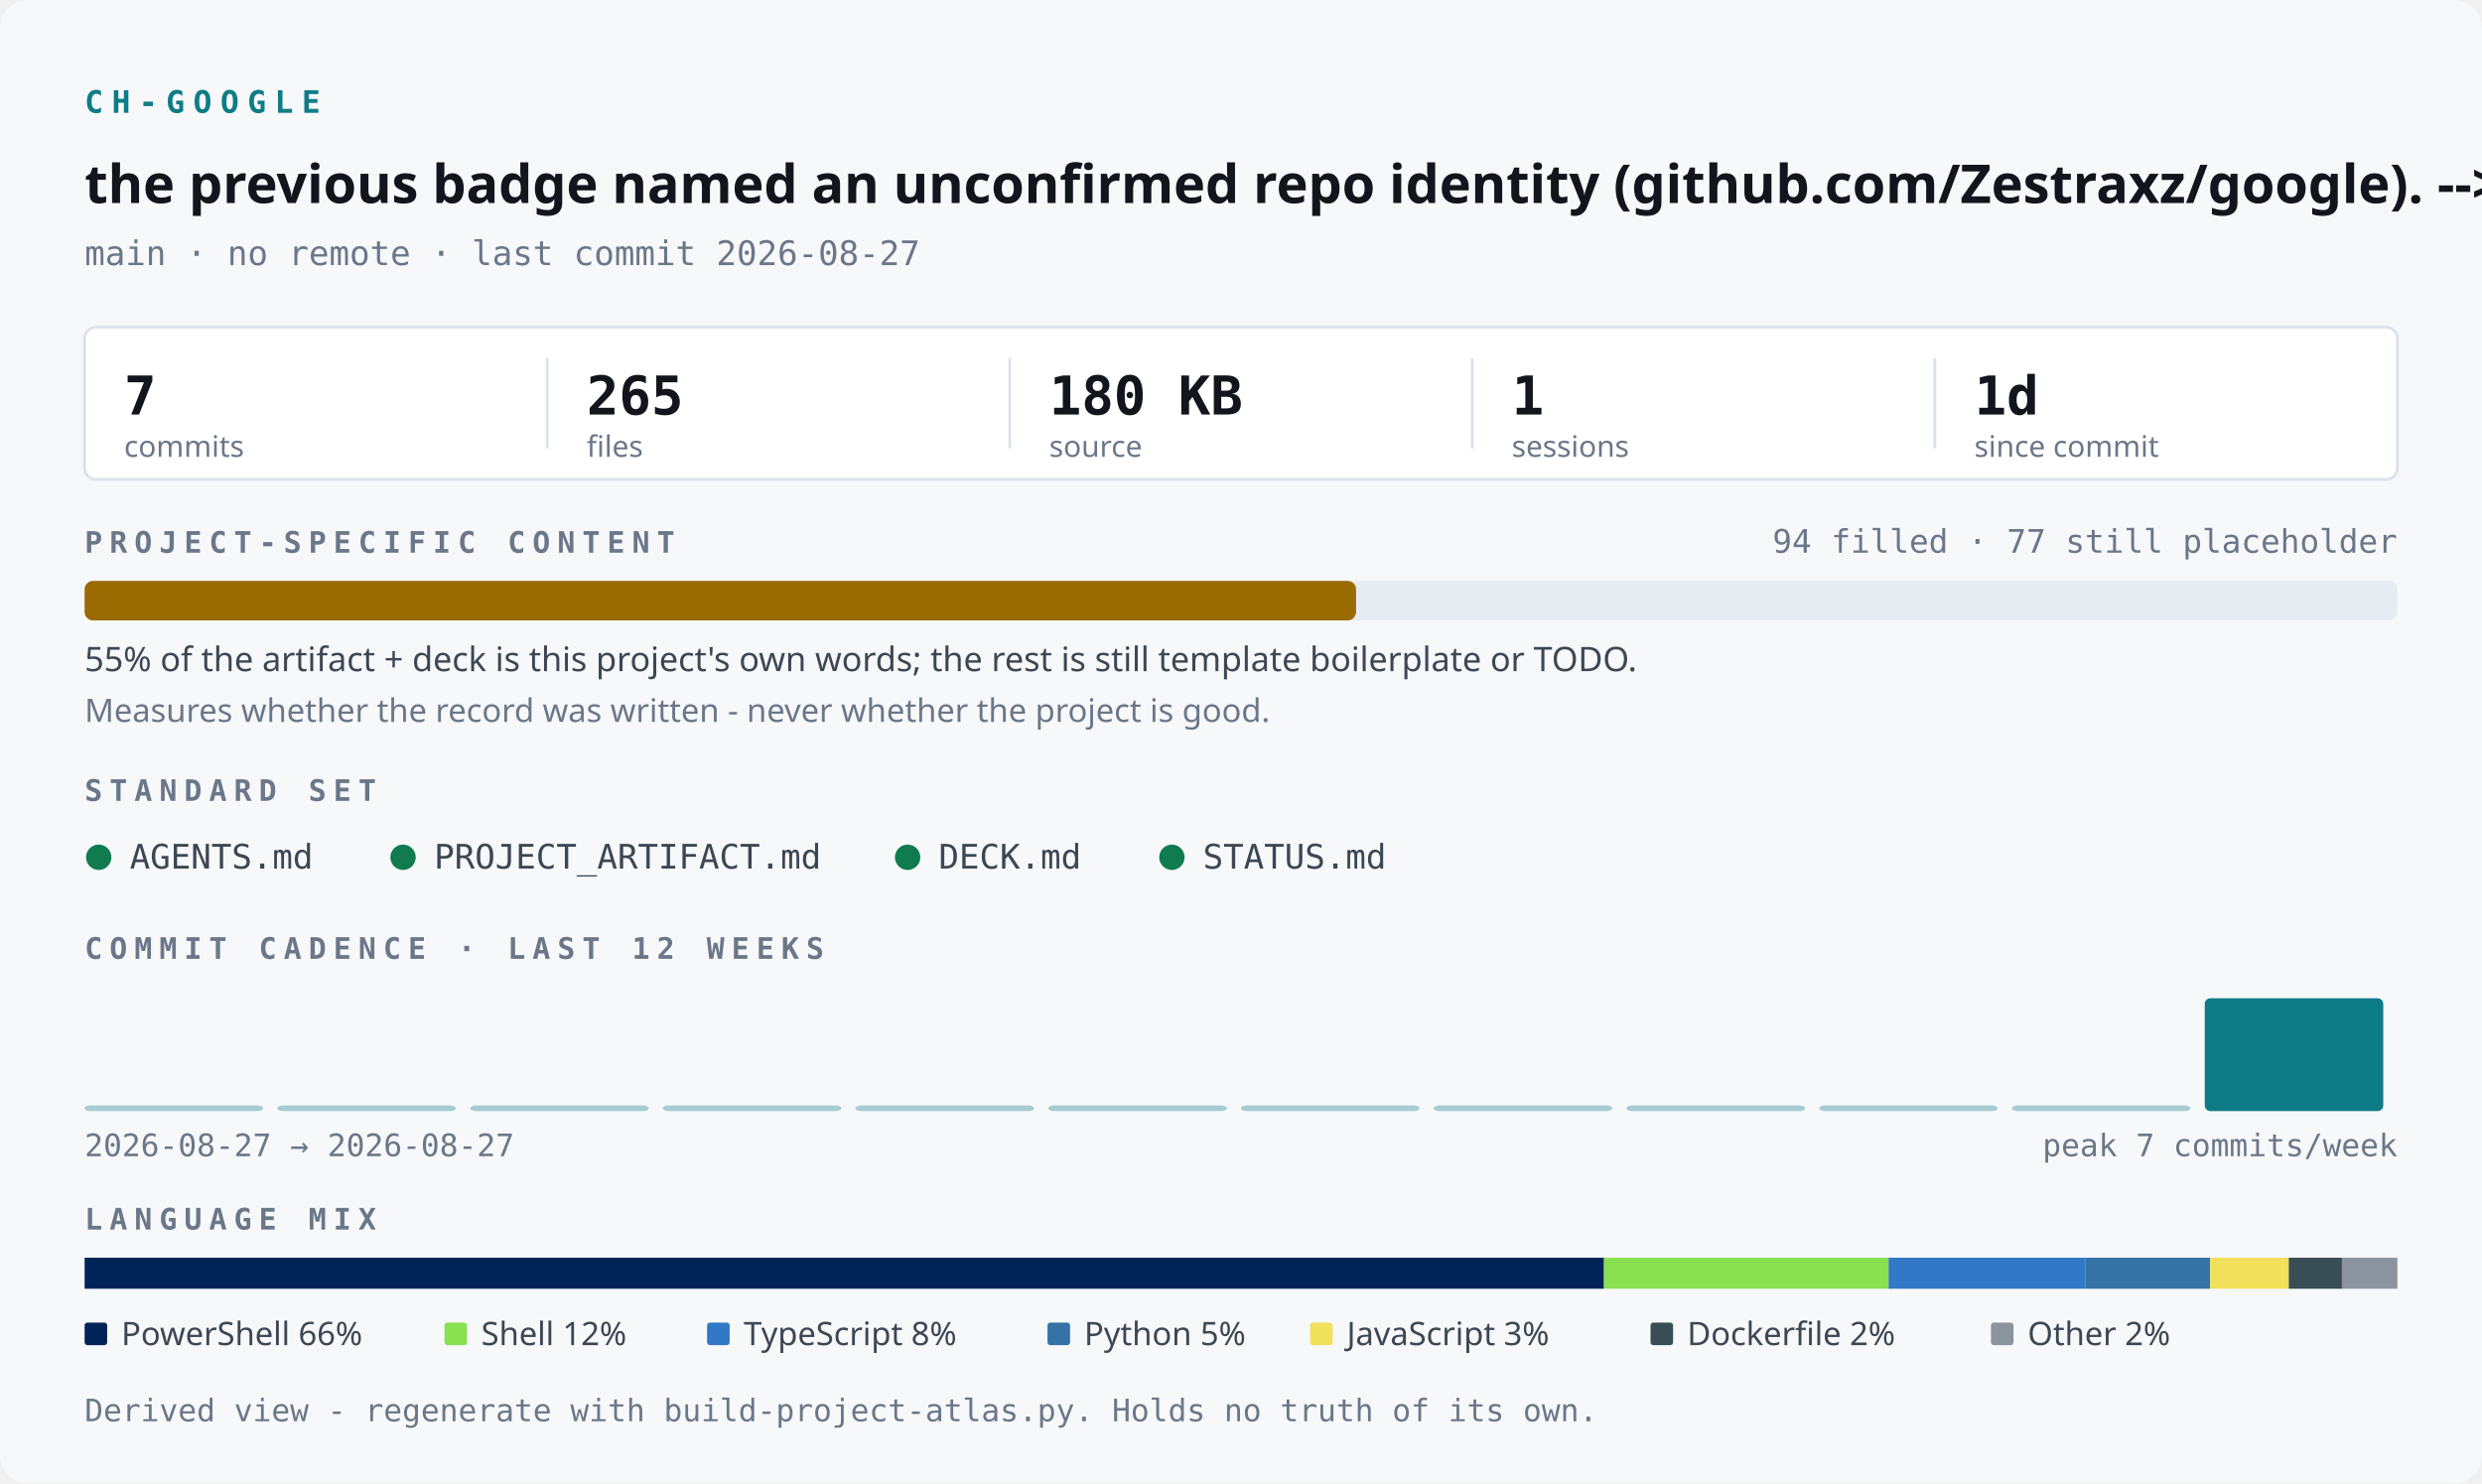
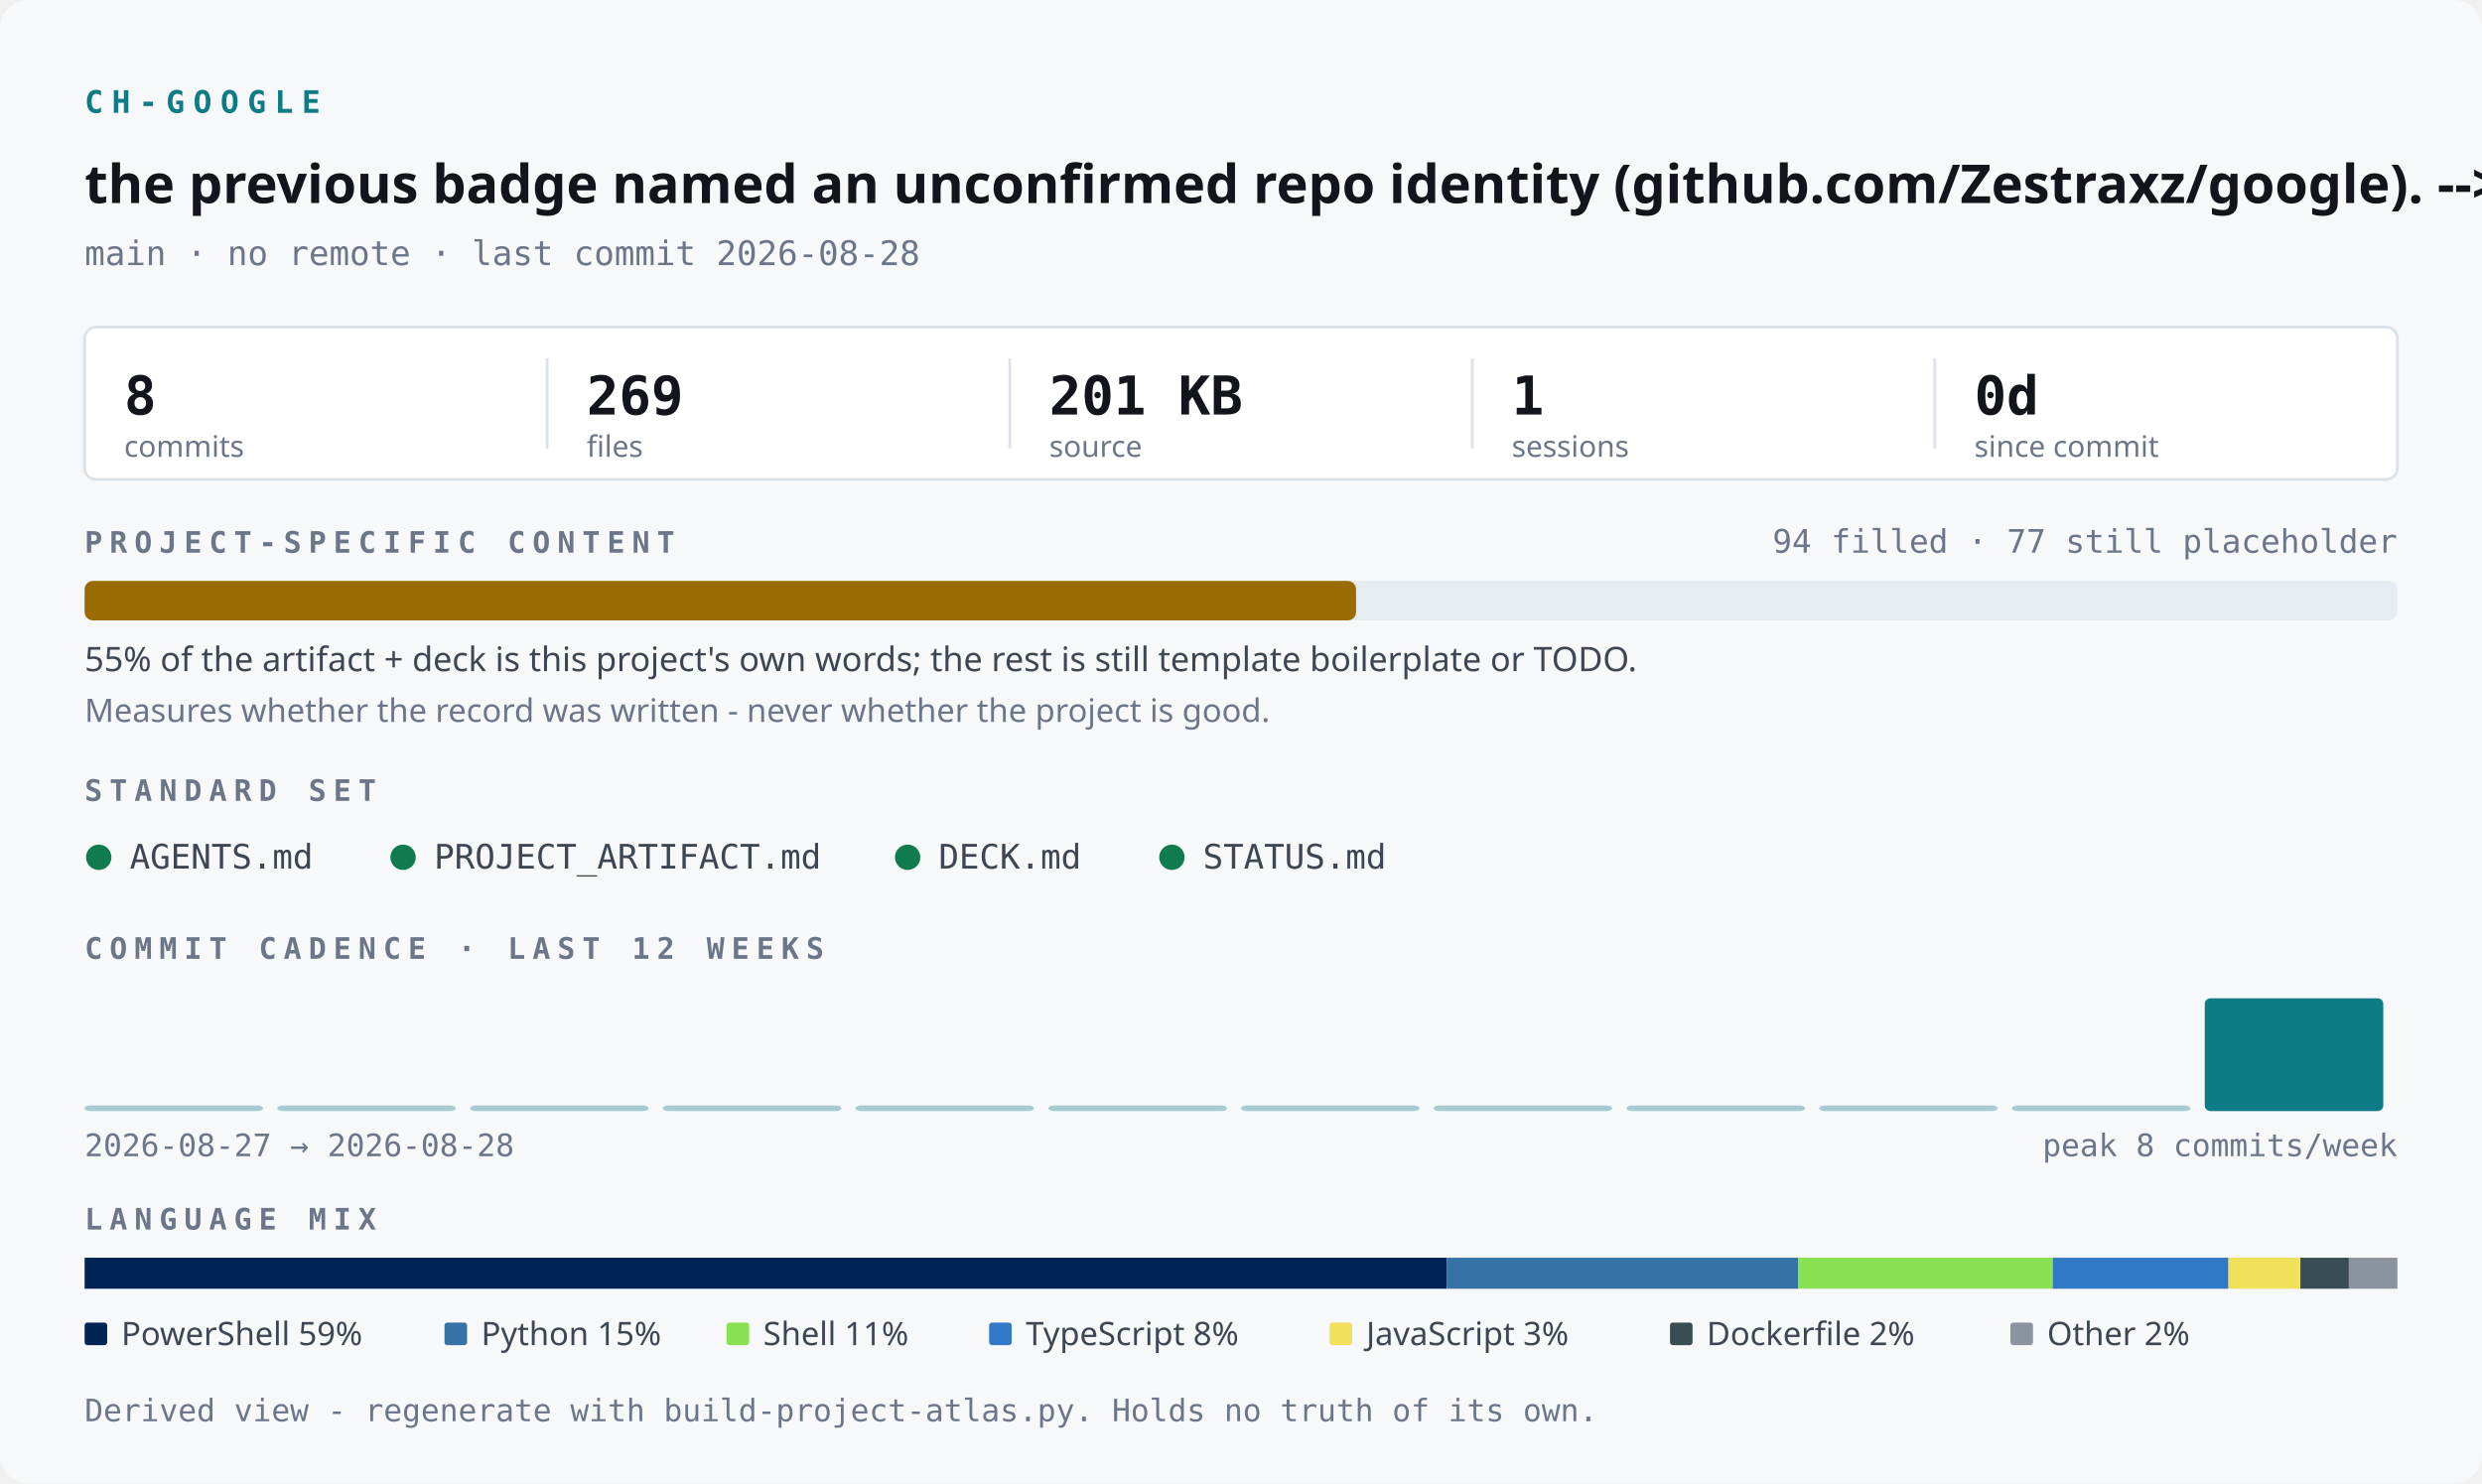
<svg xmlns="http://www.w3.org/2000/svg" width="880" height="526" viewBox="0 0 880 526">
  <rect width="880" height="526" rx="10" fill="#F7F8FA" />
  <text x="30.0" y="40.0" font-family="ui-monospace,SFMono-Regular,Consolas,monospace" font-size="11" font-weight="600" fill="#0E7C86" text-anchor="start" letter-spacing="3">CH-GOOGLE</text>
  <text x="30.0" y="72.0" font-family="ui-sans-serif,Segoe UI,system-ui,-apple-system,sans-serif" font-size="19" font-weight="600" fill="#12161C" text-anchor="start">the previous badge named an unconfirmed repo identity (github.com/Zestraxz/google). --&gt;</text>
-   <text x="30.0" y="94.0" font-family="ui-monospace,SFMono-Regular,Consolas,monospace" font-size="12" font-weight="400" fill="#6B7789" text-anchor="start">main  ·  no remote  ·  last commit 2026-08-27</text>
+   <text x="30.0" y="94.0" font-family="ui-monospace,SFMono-Regular,Consolas,monospace" font-size="12" font-weight="400" fill="#6B7789" text-anchor="start">main  ·  no remote  ·  last commit 2026-08-28</text>
  <rect x="30" y="116" width="820" height="54" rx="4" fill="#FFFFFF" stroke="#DCE2EA" />
-   <text x="44.0" y="147.0" font-family="ui-monospace,SFMono-Regular,Consolas,monospace" font-size="19" font-weight="600" fill="#12161C" text-anchor="start">7</text>
+   <text x="44.0" y="147.0" font-family="ui-monospace,SFMono-Regular,Consolas,monospace" font-size="19" font-weight="600" fill="#12161C" text-anchor="start">8</text>
  <text x="44.0" y="162.0" font-family="ui-sans-serif,Segoe UI,system-ui,-apple-system,sans-serif" font-size="10.5" font-weight="400" fill="#6B7789" text-anchor="start">commits</text>
  <line x1="194.0" y1="127" x2="194.0" y2="159" stroke="#DCE2EA" />
-   <text x="208.0" y="147.0" font-family="ui-monospace,SFMono-Regular,Consolas,monospace" font-size="19" font-weight="600" fill="#12161C" text-anchor="start">265</text>
+   <text x="208.0" y="147.0" font-family="ui-monospace,SFMono-Regular,Consolas,monospace" font-size="19" font-weight="600" fill="#12161C" text-anchor="start">269</text>
  <text x="208.0" y="162.0" font-family="ui-sans-serif,Segoe UI,system-ui,-apple-system,sans-serif" font-size="10.5" font-weight="400" fill="#6B7789" text-anchor="start">files</text>
  <line x1="358.0" y1="127" x2="358.0" y2="159" stroke="#DCE2EA" />
-   <text x="372.0" y="147.0" font-family="ui-monospace,SFMono-Regular,Consolas,monospace" font-size="19" font-weight="600" fill="#12161C" text-anchor="start">180 KB</text>
+   <text x="372.0" y="147.0" font-family="ui-monospace,SFMono-Regular,Consolas,monospace" font-size="19" font-weight="600" fill="#12161C" text-anchor="start">201 KB</text>
  <text x="372.0" y="162.0" font-family="ui-sans-serif,Segoe UI,system-ui,-apple-system,sans-serif" font-size="10.5" font-weight="400" fill="#6B7789" text-anchor="start">source</text>
  <line x1="522.0" y1="127" x2="522.0" y2="159" stroke="#DCE2EA" />
  <text x="536.0" y="147.0" font-family="ui-monospace,SFMono-Regular,Consolas,monospace" font-size="19" font-weight="600" fill="#12161C" text-anchor="start">1</text>
  <text x="536.0" y="162.0" font-family="ui-sans-serif,Segoe UI,system-ui,-apple-system,sans-serif" font-size="10.5" font-weight="400" fill="#6B7789" text-anchor="start">sessions</text>
  <line x1="686.0" y1="127" x2="686.0" y2="159" stroke="#DCE2EA" />
-   <text x="700.0" y="147.0" font-family="ui-monospace,SFMono-Regular,Consolas,monospace" font-size="19" font-weight="600" fill="#12161C" text-anchor="start">1d</text>
+   <text x="700.0" y="147.0" font-family="ui-monospace,SFMono-Regular,Consolas,monospace" font-size="19" font-weight="600" fill="#12161C" text-anchor="start">0d</text>
  <text x="700.0" y="162.0" font-family="ui-sans-serif,Segoe UI,system-ui,-apple-system,sans-serif" font-size="10.5" font-weight="400" fill="#6B7789" text-anchor="start">since commit</text>
  <text x="30.0" y="196.0" font-family="ui-monospace,SFMono-Regular,Consolas,monospace" font-size="10.5" font-weight="600" fill="#6B7789" text-anchor="start" letter-spacing="2.5">PROJECT-SPECIFIC CONTENT</text>
  <text x="850.0" y="196.0" font-family="ui-monospace,SFMono-Regular,Consolas,monospace" font-size="11.5" font-weight="400" fill="#6B7789" text-anchor="end">94 filled  ·  77 still placeholder</text>
  <rect x="30" y="206" width="820" height="14" rx="3" fill="#E7ECF2" />
  <rect x="30" y="206" width="450.8" height="14" rx="3" fill="#9A6B00" />
  <text x="30.0" y="238.0" font-family="ui-sans-serif,Segoe UI,system-ui,-apple-system,sans-serif" font-size="12" font-weight="400" fill="#3D4754" text-anchor="start">55% of the artifact + deck is this project's own words; the rest is still template boilerplate or TODO.</text>
  <text x="30.0" y="256.0" font-family="ui-sans-serif,Segoe UI,system-ui,-apple-system,sans-serif" font-size="11.5" font-weight="400" fill="#6B7789" text-anchor="start">Measures whether the record was written - never whether the project is good.</text>
  <text x="30.0" y="284.0" font-family="ui-monospace,SFMono-Regular,Consolas,monospace" font-size="10.5" font-weight="600" fill="#6B7789" text-anchor="start" letter-spacing="2.5">STANDARD SET</text>
  <circle cx="35.0" cy="304.0" r="4.5" fill="#0F7B4F" />
  <text x="46.0" y="308.0" font-family="ui-monospace,SFMono-Regular,Consolas,monospace" font-size="12" font-weight="400" fill="#3D4754" text-anchor="start">AGENTS.md</text>
  <circle cx="142.9" cy="304.0" r="4.5" fill="#0F7B4F" />
  <text x="153.9" y="308.0" font-family="ui-monospace,SFMono-Regular,Consolas,monospace" font-size="12" font-weight="400" fill="#3D4754" text-anchor="start">PROJECT_ARTIFACT.md</text>
  <circle cx="321.8" cy="304.0" r="4.5" fill="#0F7B4F" />
  <text x="332.8" y="308.0" font-family="ui-monospace,SFMono-Regular,Consolas,monospace" font-size="12" font-weight="400" fill="#3D4754" text-anchor="start">DECK.md</text>
  <circle cx="415.5" cy="304.0" r="4.5" fill="#0F7B4F" />
  <text x="426.5" y="308.0" font-family="ui-monospace,SFMono-Regular,Consolas,monospace" font-size="12" font-weight="400" fill="#3D4754" text-anchor="start">STATUS.md</text>
  <text x="30.0" y="340.0" font-family="ui-monospace,SFMono-Regular,Consolas,monospace" font-size="10.5" font-weight="600" fill="#6B7789" text-anchor="start" letter-spacing="2.5">COMMIT CADENCE  ·  LAST 12 WEEKS</text>
  <rect x="30.0" y="392.0" width="63.3" height="2.0" rx="2" fill="#0E7C86" opacity="0.35" />
  <rect x="98.3" y="392.0" width="63.3" height="2.0" rx="2" fill="#0E7C86" opacity="0.35" />
  <rect x="166.7" y="392.0" width="63.3" height="2.0" rx="2" fill="#0E7C86" opacity="0.35" />
  <rect x="235.0" y="392.0" width="63.3" height="2.0" rx="2" fill="#0E7C86" opacity="0.35" />
  <rect x="303.3" y="392.0" width="63.3" height="2.0" rx="2" fill="#0E7C86" opacity="0.35" />
  <rect x="371.7" y="392.0" width="63.3" height="2.0" rx="2" fill="#0E7C86" opacity="0.35" />
  <rect x="440.0" y="392.0" width="63.3" height="2.0" rx="2" fill="#0E7C86" opacity="0.35" />
  <rect x="508.3" y="392.0" width="63.3" height="2.0" rx="2" fill="#0E7C86" opacity="0.35" />
  <rect x="576.7" y="392.0" width="63.3" height="2.0" rx="2" fill="#0E7C86" opacity="0.35" />
  <rect x="645.0" y="392.0" width="63.3" height="2.0" rx="2" fill="#0E7C86" opacity="0.35" />
  <rect x="713.3" y="392.0" width="63.3" height="2.0" rx="2" fill="#0E7C86" opacity="0.35" />
  <rect x="781.7" y="354.0" width="63.3" height="40.0" rx="2" fill="#0E7C86" opacity="1.00" />
-   <text x="30.0" y="410.0" font-family="ui-monospace,SFMono-Regular,Consolas,monospace" font-size="11" font-weight="400" fill="#6B7789" text-anchor="start">2026-08-27 → 2026-08-27</text>
-   <text x="850.0" y="410.0" font-family="ui-monospace,SFMono-Regular,Consolas,monospace" font-size="11" font-weight="400" fill="#6B7789" text-anchor="end">peak 7 commits/week</text>
+   <text x="30.0" y="410.0" font-family="ui-monospace,SFMono-Regular,Consolas,monospace" font-size="11" font-weight="400" fill="#6B7789" text-anchor="start">2026-08-27 → 2026-08-28</text>
+   <text x="850.0" y="410.0" font-family="ui-monospace,SFMono-Regular,Consolas,monospace" font-size="11" font-weight="400" fill="#6B7789" text-anchor="end">peak 8 commits/week</text>
  <text x="30.0" y="436.0" font-family="ui-monospace,SFMono-Regular,Consolas,monospace" font-size="10.5" font-weight="600" fill="#6B7789" text-anchor="start" letter-spacing="2.5">LANGUAGE MIX</text>
-   <rect x="30.0" y="446" width="538.7" height="11" fill="#012456" />
-   <rect x="568.7" y="446" width="100.9" height="11" fill="#89e051" />
-   <rect x="669.6" y="446" width="69.7" height="11" fill="#3178c6" />
-   <rect x="739.3" y="446" width="44.3" height="11" fill="#3572A5" />
-   <rect x="783.6" y="446" width="27.9" height="11" fill="#f1e05a" />
-   <rect x="811.5" y="446" width="18.9" height="11" fill="#384d54" />
-   <rect x="830.3" y="446" width="19.7" height="11" fill="#8b949e" />
+   <rect x="30.0" y="446" width="483.0" height="11" fill="#012456" />
+   <rect x="513.0" y="446" width="124.6" height="11" fill="#3572A5" />
+   <rect x="637.6" y="446" width="90.2" height="11" fill="#89e051" />
+   <rect x="727.8" y="446" width="62.3" height="11" fill="#3178c6" />
+   <rect x="790.1" y="446" width="25.4" height="11" fill="#f1e05a" />
+   <rect x="815.6" y="446" width="17.2" height="11" fill="#384d54" />
+   <rect x="832.8" y="446" width="17.2" height="11" fill="#8b949e" />
  <rect x="30.0" y="469.0" width="8" height="8" rx="1" fill="#012456" />
-   <text x="43.0" y="477.0" font-family="ui-sans-serif,Segoe UI,system-ui,-apple-system,sans-serif" font-size="11.5" font-weight="400" fill="#3D4754" text-anchor="start">PowerShell 66%</text>
-   <rect x="157.6" y="469.0" width="8" height="8" rx="1" fill="#89e051" />
-   <text x="170.6" y="477.0" font-family="ui-sans-serif,Segoe UI,system-ui,-apple-system,sans-serif" font-size="11.5" font-weight="400" fill="#3D4754" text-anchor="start">Shell 12%</text>
-   <rect x="250.7" y="469.0" width="8" height="8" rx="1" fill="#3178c6" />
-   <text x="263.7" y="477.0" font-family="ui-sans-serif,Segoe UI,system-ui,-apple-system,sans-serif" font-size="11.5" font-weight="400" fill="#3D4754" text-anchor="start">TypeScript 8%</text>
-   <rect x="371.4" y="469.0" width="8" height="8" rx="1" fill="#3572A5" />
-   <text x="384.4" y="477.0" font-family="ui-sans-serif,Segoe UI,system-ui,-apple-system,sans-serif" font-size="11.5" font-weight="400" fill="#3D4754" text-anchor="start">Python 5%</text>
-   <rect x="464.5" y="469.0" width="8" height="8" rx="1" fill="#f1e05a" />
-   <text x="477.5" y="477.0" font-family="ui-sans-serif,Segoe UI,system-ui,-apple-system,sans-serif" font-size="11.5" font-weight="400" fill="#3D4754" text-anchor="start">JavaScript 3%</text>
-   <rect x="585.2" y="469.0" width="8" height="8" rx="1" fill="#384d54" />
-   <text x="598.2" y="477.0" font-family="ui-sans-serif,Segoe UI,system-ui,-apple-system,sans-serif" font-size="11.5" font-weight="400" fill="#3D4754" text-anchor="start">Dockerfile 2%</text>
-   <rect x="705.9" y="469.0" width="8" height="8" rx="1" fill="#8b949e" />
-   <text x="718.9" y="477.0" font-family="ui-sans-serif,Segoe UI,system-ui,-apple-system,sans-serif" font-size="11.5" font-weight="400" fill="#3D4754" text-anchor="start">Other 2%</text>
+   <text x="43.0" y="477.0" font-family="ui-sans-serif,Segoe UI,system-ui,-apple-system,sans-serif" font-size="11.5" font-weight="400" fill="#3D4754" text-anchor="start">PowerShell 59%</text>
+   <rect x="157.6" y="469.0" width="8" height="8" rx="1" fill="#3572A5" />
+   <text x="170.6" y="477.0" font-family="ui-sans-serif,Segoe UI,system-ui,-apple-system,sans-serif" font-size="11.5" font-weight="400" fill="#3D4754" text-anchor="start">Python 15%</text>
+   <rect x="257.6" y="469.0" width="8" height="8" rx="1" fill="#89e051" />
+   <text x="270.6" y="477.0" font-family="ui-sans-serif,Segoe UI,system-ui,-apple-system,sans-serif" font-size="11.5" font-weight="400" fill="#3D4754" text-anchor="start">Shell 11%</text>
+   <rect x="350.7" y="469.0" width="8" height="8" rx="1" fill="#3178c6" />
+   <text x="363.7" y="477.0" font-family="ui-sans-serif,Segoe UI,system-ui,-apple-system,sans-serif" font-size="11.5" font-weight="400" fill="#3D4754" text-anchor="start">TypeScript 8%</text>
+   <rect x="471.4" y="469.0" width="8" height="8" rx="1" fill="#f1e05a" />
+   <text x="484.4" y="477.0" font-family="ui-sans-serif,Segoe UI,system-ui,-apple-system,sans-serif" font-size="11.5" font-weight="400" fill="#3D4754" text-anchor="start">JavaScript 3%</text>
+   <rect x="592.1" y="469.0" width="8" height="8" rx="1" fill="#384d54" />
+   <text x="605.1" y="477.0" font-family="ui-sans-serif,Segoe UI,system-ui,-apple-system,sans-serif" font-size="11.5" font-weight="400" fill="#3D4754" text-anchor="start">Dockerfile 2%</text>
+   <rect x="712.8" y="469.0" width="8" height="8" rx="1" fill="#8b949e" />
+   <text x="725.8" y="477.0" font-family="ui-sans-serif,Segoe UI,system-ui,-apple-system,sans-serif" font-size="11.5" font-weight="400" fill="#3D4754" text-anchor="start">Other 2%</text>
  <text x="30.0" y="504.0" font-family="ui-monospace,SFMono-Regular,Consolas,monospace" font-size="11" font-weight="400" fill="#6B7789" text-anchor="start">Derived view - regenerate with build-project-atlas.py. Holds no truth of its own.</text>
</svg>
